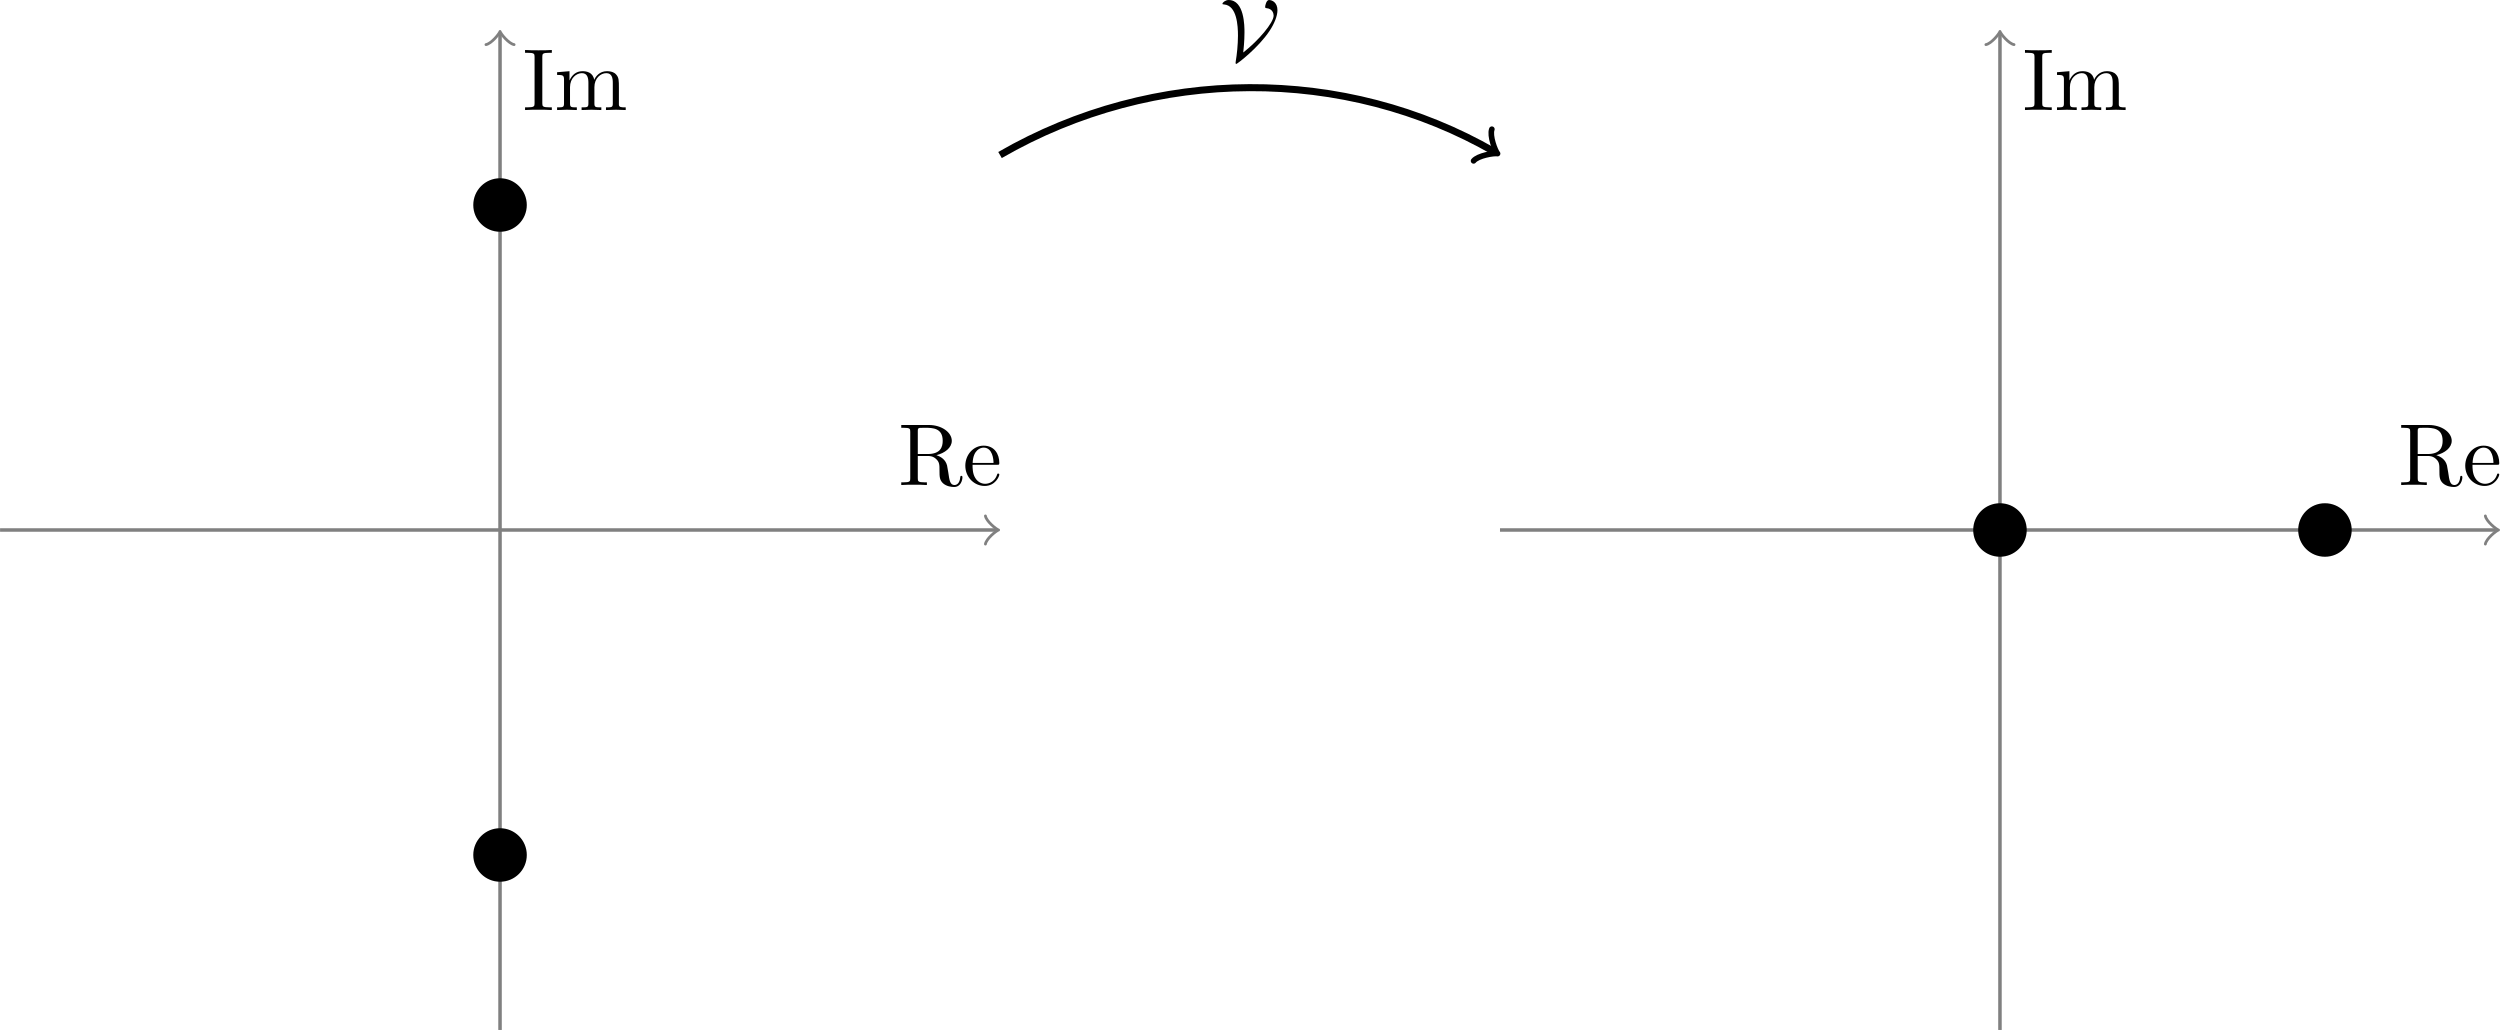
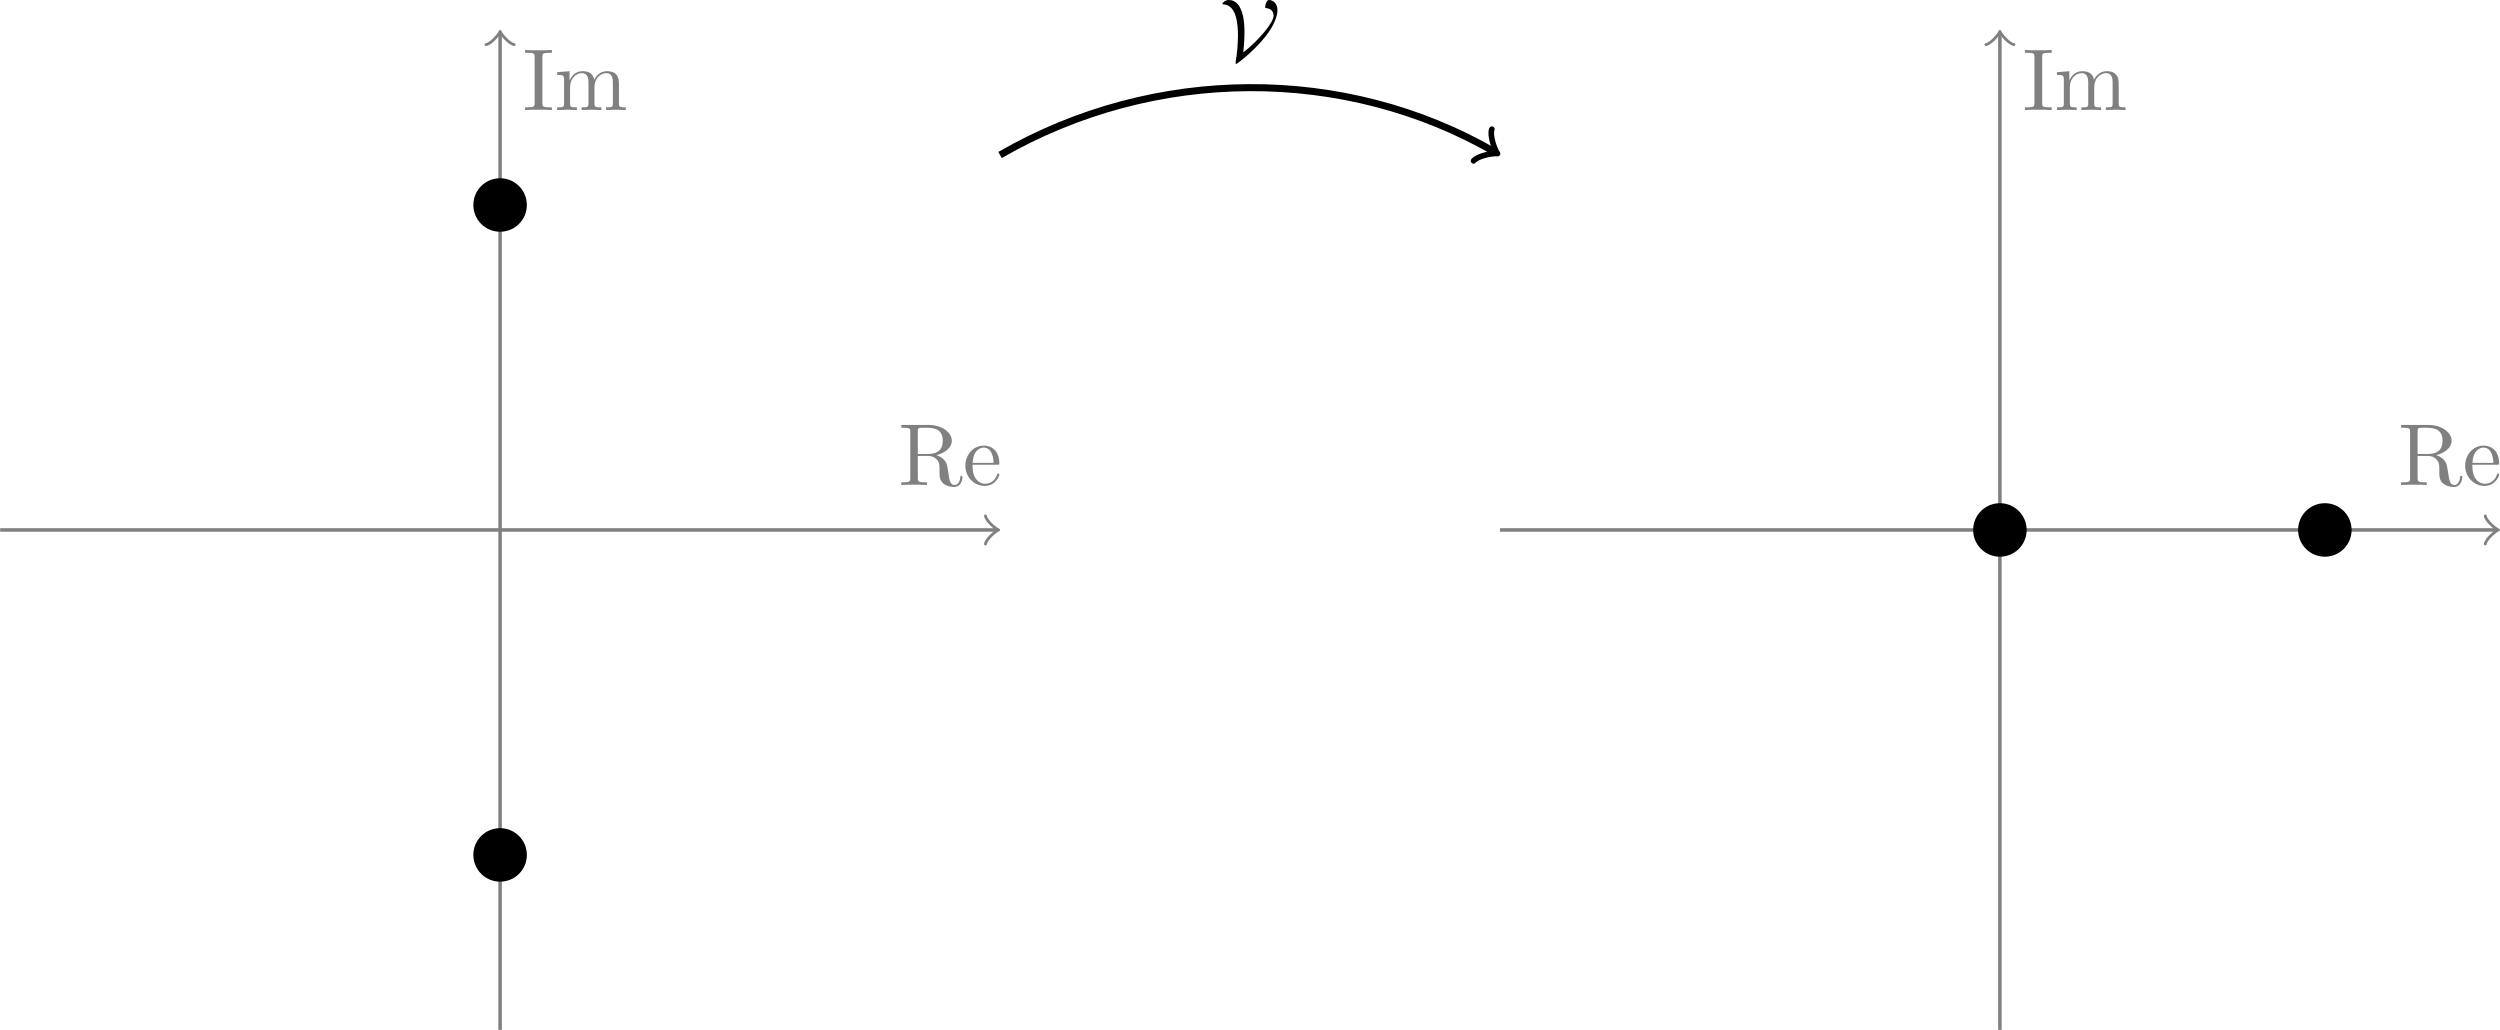
- <svg xmlns="http://www.w3.org/2000/svg" version="1.1" id="svg1" width="7.874in" height="3.244in" viewBox="0 0 755.915 311.443">
+ <svg xmlns="http://www.w3.org/2000/svg" version="1.1" id="svg1" width="5.906in" height="2.433in" viewBox="0 0 566.936 233.583">
  <defs id="defs1" />
-   <g id="g1" transform="translate(188.7161,73.43507)">
-     <path id="path1" d="M -37.533,238.008 V -63.136" style="fill:none;stroke:#808080;stroke-width:1.063;stroke-linecap:butt;stroke-linejoin:miter;stroke-miterlimit:10;stroke-dasharray:none;stroke-opacity:1" />
-     <path id="path2" d="m -41.784,-59.948 c 1.594,-0.266 3.985,-3.188 4.251,-3.985 0.266,0.797 2.657,3.719 4.251,3.985" style="fill:none;stroke:#808080;stroke-width:0.85;stroke-linecap:round;stroke-linejoin:round;stroke-miterlimit:10;stroke-dasharray:none;stroke-opacity:1" />
-     <path id="path3" d="M -188.716,86.825 H 112.428" style="fill:none;stroke:#808080;stroke-width:1.063;stroke-linecap:butt;stroke-linejoin:miter;stroke-miterlimit:10;stroke-dasharray:none;stroke-opacity:1" />
-     <path id="path4" d="m 109.24,82.575 c 0.266,1.594 3.188,3.985 3.985,4.251 -0.797,0.266 -3.719,2.657 -3.985,4.251" style="fill:none;stroke:#808080;stroke-width:0.85;stroke-linecap:round;stroke-linejoin:round;stroke-miterlimit:10;stroke-dasharray:none;stroke-opacity:1" />
-     <path id="path5" d="m 88.79,63.854 v -6.875 c 0,-0.625 0,-0.938 0.594,-1.031 0.281,-0.031 1.031,-0.031 1.562,-0.031 2.406,0 5.375,0.094 5.375,3.938 0,1.844 -0.625,4 -4.562,4 z m 5.625,0.344 c 2.562,-0.625 4.656,-2.25 4.656,-4.344 0,-2.531 -3.031,-4.781 -6.938,-4.781 h -8.344 v 0.844 h 0.625 c 2.062,0 2.094,0.281 2.094,1.25 v 14 c 0,0.938 -0.031,1.25 -2.094,1.25 h -0.625 v 0.812 c 0.938,-0.094 2.844,-0.094 3.875,-0.094 1.031,0 2.906,0 3.875,0.094 v -0.812 h -0.625 c -2.062,0 -2.125,-0.312 -2.125,-1.25 v -6.719 h 3.062 c 0.438,0 1.531,0 2.469,0.906 1.031,0.938 1.031,1.75 1.031,3.531 0,1.75 0,2.812 1.062,3.812 1.094,0.969 2.562,1.125 3.344,1.125 2.094,0 2.531,-2.188 2.531,-2.938 0,-0.156 0,-0.438 -0.344,-0.438 -0.281,0 -0.281,0.219 -0.312,0.406 -0.156,1.906 -1.094,2.375 -1.75,2.375 -1.312,0 -1.531,-1.344 -1.875,-3.812 l -0.375,-2.125 c -0.469,-1.719 -1.75,-2.594 -3.219,-3.094 z m 10.961,2.344 c 0.156,-3.969 2.406,-4.625 3.312,-4.625 2.719,0 3,3.594 3,4.625 z m -0.031,0.562 h 7.438 c 0.562,0 0.656,0 0.656,-0.562 0,-2.625 -1.438,-5.219 -4.75,-5.219 -3.094,0 -5.531,2.75 -5.531,6.062 0,3.562 2.781,6.125 5.844,6.125 3.25,0 4.438,-2.938 4.438,-3.438 0,-0.281 -0.219,-0.312 -0.344,-0.312 -0.25,0 -0.312,0.156 -0.344,0.375 -0.938,2.719 -3.344,2.719 -3.594,2.719 -1.344,0 -2.406,-0.781 -3,-1.781 -0.812,-1.281 -0.812,-3.031 -0.812,-3.969 z m 0,0" style="fill:#000000;fill-opacity:1;fill-rule:nonzero;stroke:none;stroke-width:2.667" aria-label="Re" />
-     <path id="path6" d="m -24.749,-56.224 c 0,-0.969 0.094,-1.25 2.188,-1.25 h 0.688 v -0.844 c -0.938,0.094 -3.031,0.094 -4.031,0.094 -1.031,0 -3.125,0 -4.062,-0.094 v 0.844 h 0.688 c 2.094,0 2.188,0.281 2.188,1.25 v 14 c 0,0.938 -0.094,1.25 -2.188,1.25 h -0.688 v 0.812 c 0.938,-0.094 3.031,-0.094 4.031,-0.094 1.031,0 3.125,0 4.062,0.094 v -0.812 h -0.688 c -2.094,0 -2.188,-0.312 -2.188,-1.25 z m 6.562,6.938 v 7.094 c 0,1.219 -0.312,1.219 -2.094,1.219 v 0.812 c 0.938,-0.031 2.281,-0.094 3,-0.094 0.688,0 2.094,0.062 2.969,0.094 v -0.812 c -1.75,0 -2.062,0 -2.062,-1.219 v -4.875 c 0,-2.75 1.906,-4.25 3.594,-4.25 1.656,0 1.969,1.438 1.969,2.938 v 6.187 c 0,1.219 -0.312,1.219 -2.062,1.219 v 0.812 c 0.906,-0.031 2.281,-0.094 3,-0.094 0.687,0 2.062,0.062 2.969,0.094 v -0.812 c -1.781,0 -2.094,0 -2.094,-1.219 v -4.875 c 0,-2.75 1.906,-4.25 3.594,-4.25 1.687,0 1.969,1.438 1.969,2.938 v 6.187 c 0,1.219 -0.281,1.219 -2.063,1.219 v 0.812 c 0.937,-0.031 2.281,-0.094 3,-0.094 0.688,0 2.063,0.062 2.969,0.094 v -0.812 c -1.375,0 -2.031,0 -2.063,-0.812 v -5.062 c 0,-2.281 0,-3.125 -0.844,-4.062 -0.344,-0.469 -1.25,-1 -2.781,-1 -2.219,0 -3.406,1.594 -3.844,2.625 -0.375,-2.312 -2.344,-2.625 -3.531,-2.625 -1.938,0 -3.188,1.156 -3.938,2.812 v -2.812 l -3.75,0.312 v 0.812 c 1.875,0 2.094,0.187 2.094,1.5 z m 0,0" style="fill:#000000;fill-opacity:1;fill-rule:nonzero;stroke:none;stroke-width:2.667" aria-label="Im" />
-     <path id="path7" d="M 416.016,238.008 V -63.136" style="fill:none;stroke:#808080;stroke-width:1.063;stroke-linecap:butt;stroke-linejoin:miter;stroke-miterlimit:10;stroke-dasharray:none;stroke-opacity:1" />
-     <path id="path8" d="m 411.765,-59.948 c 1.594,-0.266 3.985,-3.188 4.251,-3.985 0.266,0.797 2.657,3.719 4.251,3.985" style="fill:none;stroke:#808080;stroke-width:0.85;stroke-linecap:round;stroke-linejoin:round;stroke-miterlimit:10;stroke-dasharray:none;stroke-opacity:1" />
-     <path id="path9" d="M 264.833,86.825 H 565.977" style="fill:none;stroke:#808080;stroke-width:1.063;stroke-linecap:butt;stroke-linejoin:miter;stroke-miterlimit:10;stroke-dasharray:none;stroke-opacity:1" />
-     <path id="path10" d="m 562.789,82.575 c 0.266,1.594 3.188,3.985 3.985,4.251 -0.797,0.266 -3.719,2.657 -3.985,4.251" style="fill:none;stroke:#808080;stroke-width:0.85;stroke-linecap:round;stroke-linejoin:round;stroke-miterlimit:10;stroke-dasharray:none;stroke-opacity:1" />
-     <path id="path11" d="m 542.337,63.854 v -6.875 c 0,-0.625 0,-0.938 0.594,-1.031 0.281,-0.031 1.031,-0.031 1.562,-0.031 2.406,0 5.375,0.094 5.375,3.938 0,1.844 -0.625,4 -4.562,4 z m 5.625,0.344 c 2.562,-0.625 4.656,-2.25 4.656,-4.344 0,-2.531 -3.031,-4.781 -6.938,-4.781 h -8.344 v 0.844 h 0.625 c 2.062,0 2.094,0.281 2.094,1.25 v 14 c 0,0.938 -0.031,1.25 -2.094,1.25 h -0.625 v 0.812 c 0.938,-0.094 2.844,-0.094 3.875,-0.094 1.031,0 2.906,0 3.875,0.094 v -0.812 h -0.625 c -2.062,0 -2.125,-0.312 -2.125,-1.25 v -6.719 h 3.062 c 0.438,0 1.531,0 2.469,0.906 1.031,0.938 1.031,1.75 1.031,3.531 0,1.75 0,2.812 1.062,3.812 1.094,0.969 2.562,1.125 3.344,1.125 2.094,0 2.531,-2.188 2.531,-2.938 0,-0.156 0,-0.438 -0.344,-0.438 -0.281,0 -0.281,0.219 -0.312,0.406 -0.156,1.906 -1.094,2.375 -1.75,2.375 -1.312,0 -1.531,-1.344 -1.875,-3.812 l -0.375,-2.125 c -0.469,-1.719 -1.75,-2.594 -3.219,-3.094 z m 10.961,2.344 c 0.156,-3.969 2.406,-4.625 3.312,-4.625 2.719,0 3,3.594 3,4.625 z m -0.031,0.562 h 7.438 c 0.562,0 0.656,0 0.656,-0.562 0,-2.625 -1.438,-5.219 -4.75,-5.219 -3.094,0 -5.531,2.75 -5.531,6.062 0,3.562 2.781,6.125 5.844,6.125 3.25,0 4.438,-2.938 4.438,-3.438 0,-0.281 -0.219,-0.312 -0.344,-0.312 -0.25,0 -0.312,0.156 -0.344,0.375 -0.937,2.719 -3.344,2.719 -3.594,2.719 -1.344,0 -2.406,-0.781 -3,-1.781 -0.812,-1.281 -0.812,-3.031 -0.812,-3.969 z m 0,0" style="fill:#000000;fill-opacity:1;fill-rule:nonzero;stroke:none;stroke-width:2.667" aria-label="Re" />
-     <path id="path12" d="m 428.798,-56.224 c 0,-0.969 0.094,-1.25 2.188,-1.25 h 0.688 v -0.844 c -0.938,0.094 -3.031,0.094 -4.031,0.094 -1.031,0 -3.125,0 -4.062,-0.094 v 0.844 h 0.688 c 2.094,0 2.188,0.281 2.188,1.25 v 14 c 0,0.938 -0.094,1.25 -2.188,1.25 h -0.688 v 0.812 c 0.938,-0.094 3.031,-0.094 4.031,-0.094 1.031,0 3.125,0 4.062,0.094 v -0.812 h -0.688 c -2.094,0 -2.188,-0.312 -2.188,-1.25 z m 6.555,6.938 v 7.094 c 0,1.219 -0.312,1.219 -2.094,1.219 v 0.812 c 0.938,-0.031 2.281,-0.094 3,-0.094 0.688,0 2.094,0.062 2.969,0.094 v -0.812 c -1.75,0 -2.062,0 -2.062,-1.219 v -4.875 c 0,-2.75 1.906,-4.25 3.594,-4.25 1.656,0 1.969,1.438 1.969,2.938 v 6.187 c 0,1.219 -0.312,1.219 -2.062,1.219 v 0.812 c 0.906,-0.031 2.281,-0.094 3,-0.094 0.688,0 2.062,0.062 2.969,0.094 v -0.812 c -1.781,0 -2.094,0 -2.094,-1.219 v -4.875 c 0,-2.75 1.906,-4.25 3.594,-4.25 1.688,0 1.969,1.438 1.969,2.938 v 6.187 c 0,1.219 -0.281,1.219 -2.062,1.219 v 0.812 c 0.938,-0.031 2.281,-0.094 3,-0.094 0.688,0 2.062,0.062 2.969,0.094 v -0.812 c -1.375,0 -2.031,0 -2.062,-0.812 v -5.062 c 0,-2.281 0,-3.125 -0.844,-4.062 -0.344,-0.469 -1.25,-1 -2.781,-1 -2.219,0 -3.406,1.594 -3.844,2.625 -0.375,-2.312 -2.344,-2.625 -3.531,-2.625 -1.938,0 -3.188,1.156 -3.938,2.812 v -2.812 l -3.75,0.312 v 0.812 c 1.875,0 2.094,0.187 2.094,1.5 z m 0,0" style="fill:#000000;fill-opacity:1;fill-rule:nonzero;stroke:none;stroke-width:2.667" aria-label="Im" />
-     <path id="path13" d="m 113.65,-26.562 c 46.769,-27.002 104.413,-27.002 149.549,-0.943" style="fill:none;stroke:#000000;stroke-width:2.125;stroke-linecap:butt;stroke-linejoin:miter;stroke-miterlimit:10;stroke-dasharray:none;stroke-opacity:1" />
-     <path id="path14" d="m 262.373,-34.363 c -0.737,1.967 0.999,6.559 1.724,7.376 -1.07,-0.219 -5.914,0.573 -7.249,2.195" style="fill:none;stroke:#000000;stroke-width:1.7;stroke-linecap:round;stroke-linejoin:round;stroke-miterlimit:10;stroke-dasharray:none;stroke-opacity:1" />
-     <path id="path15" d="m 187.196,-57.56 c 0.375,-3.281 0.375,-5.656 0.375,-6.062 0,-1.875 0,-9.812 -4.812,-9.812 -0.906,0 -1.844,0.75 -1.844,1.125 0,0.187 0.125,0.187 0.5,0.219 3.875,0.344 4.188,6.438 4.188,9.438 0,2.688 -0.344,5.875 -0.656,7.656 -0.062,0.312 -0.062,0.344 -0.062,0.469 0,0.125 0,0.438 0.188,0.438 0.312,0 6.719,-4.906 10.094,-10.031 1.375,-2.062 2.375,-4.438 2.375,-6.219 0,-2.25 -1.5,-3.094 -2.562,-3.094 -0.781,0 -1.156,1.688 -1.156,2.031 0,0.406 0.125,0.406 0.438,0.438 1.781,0.187 2.125,1.594 2.125,2.25 0,2.156 -4.625,7.594 -9.188,11.156 z m 0,0" style="fill:#000000;fill-opacity:1;fill-rule:nonzero;stroke:none;stroke-width:2.667" aria-label="V" />
-     <path id="path16" d="m -29.973,-11.444 c 0,-4.175 -3.385,-7.56 -7.56,-7.56 -4.175,0 -7.56,3.385 -7.56,7.56 0,4.175 3.385,7.56 7.56,7.56 4.175,0 7.56,-3.385 7.56,-7.56 z" style="fill:#000000;fill-opacity:1;fill-rule:nonzero;stroke:#000000;stroke-width:1.063;stroke-linecap:butt;stroke-linejoin:miter;stroke-miterlimit:10;stroke-dasharray:none;stroke-opacity:1" />
-     <path id="path17" d="m -29.973,185.094 c 0,-4.175 -3.385,-7.56 -7.56,-7.56 -4.175,0 -7.56,3.385 -7.56,7.56 0,4.175 3.385,7.56 7.56,7.56 4.175,0 7.56,-3.385 7.56,-7.56 z" style="fill:#000000;fill-opacity:1;fill-rule:nonzero;stroke:#000000;stroke-width:1.063;stroke-linecap:butt;stroke-linejoin:miter;stroke-miterlimit:10;stroke-dasharray:none;stroke-opacity:1" />
-     <path id="path18" d="m 423.575,86.825 c 0,-4.175 -3.385,-7.56 -7.56,-7.56 -4.175,0 -7.56,3.385 -7.56,7.56 0,4.175 3.385,7.56 7.56,7.56 4.175,0 7.56,-3.385 7.56,-7.56 z" style="fill:#000000;fill-opacity:1;fill-rule:nonzero;stroke:#000000;stroke-width:1.063;stroke-linecap:butt;stroke-linejoin:miter;stroke-miterlimit:10;stroke-dasharray:none;stroke-opacity:1" />
-     <path id="path19" d="m 521.845,86.825 c 0,-4.175 -3.385,-7.56 -7.56,-7.56 -4.175,0 -7.56,3.385 -7.56,7.56 0,4.175 3.385,7.56 7.56,7.56 4.175,0 7.56,-3.385 7.56,-7.56 z" style="fill:#000000;fill-opacity:1;fill-rule:nonzero;stroke:#000000;stroke-width:1.063;stroke-linecap:butt;stroke-linejoin:miter;stroke-miterlimit:10;stroke-dasharray:none;stroke-opacity:1" />
+   <g id="g1" transform="translate(94.22672,34.50465)">
+     <path id="path1" d="M 19.161,199.078 V -26.78" style="fill:none;stroke:#808080;stroke-width:0.797;stroke-linecap:butt;stroke-linejoin:miter;stroke-miterlimit:10;stroke-dasharray:none;stroke-opacity:1" />
+     <path id="path2" d="m 15.972,-24.389 c 1.196,-0.199 2.989,-2.391 3.188,-2.989 0.199,0.598 1.993,2.789 3.188,2.989" style="fill:none;stroke:#808080;stroke-width:0.638;stroke-linecap:round;stroke-linejoin:round;stroke-miterlimit:10;stroke-dasharray:none;stroke-opacity:1" />
+     <path id="path3" d="M -94.227,85.691 H 131.631" style="fill:none;stroke:#808080;stroke-width:0.797;stroke-linecap:butt;stroke-linejoin:miter;stroke-miterlimit:10;stroke-dasharray:none;stroke-opacity:1" />
+     <path id="path4" d="m 129.24,82.503 c 0.199,1.196 2.391,2.989 2.989,3.188 -0.598,0.199 -2.789,1.993 -2.989,3.188" style="fill:none;stroke:#808080;stroke-width:0.638;stroke-linecap:round;stroke-linejoin:round;stroke-miterlimit:10;stroke-dasharray:none;stroke-opacity:1" />
+     <path id="path5" d="m 113.903,68.462 v -5.156 c 0,-0.469 0,-0.703 0.445,-0.773 0.211,-0.023 0.773,-0.023 1.172,-0.023 1.805,0 4.031,0.07 4.031,2.953 0,1.383 -0.469,3 -3.422,3 z m 4.219,0.258 c 1.922,-0.469 3.492,-1.688 3.492,-3.258 0,-1.898 -2.273,-3.586 -5.203,-3.586 h -6.258 v 0.633 h 0.469 c 1.547,0 1.57,0.211 1.57,0.938 v 10.5 c 0,0.703 -0.023,0.938 -1.57,0.938 h -0.469 v 0.609 c 0.703,-0.07 2.133,-0.07 2.906,-0.07 0.773,0 2.18,0 2.906,0.07 v -0.609 h -0.469 c -1.547,0 -1.594,-0.234 -1.594,-0.938 v -5.039 h 2.297 c 0.328,0 1.148,0 1.852,0.68 0.773,0.703 0.773,1.312 0.773,2.648 0,1.312 0,2.109 0.797,2.859 0.82,0.727 1.922,0.844 2.508,0.844 1.57,0 1.898,-1.641 1.898,-2.203 0,-0.117 0,-0.328 -0.258,-0.328 -0.211,0 -0.211,0.164 -0.234,0.305 -0.117,1.43 -0.82,1.781 -1.312,1.781 -0.984,0 -1.148,-1.008 -1.406,-2.859 l -0.281,-1.594 c -0.352,-1.289 -1.312,-1.945 -2.414,-2.32 z m 8.221,1.758 c 0.117,-2.977 1.805,-3.469 2.484,-3.469 2.039,0 2.25,2.695 2.25,3.469 z m -0.023,0.422 h 5.578 c 0.422,0 0.492,0 0.492,-0.422 0,-1.969 -1.078,-3.914 -3.562,-3.914 -2.32,0 -4.148,2.062 -4.148,4.547 0,2.672 2.086,4.594 4.383,4.594 2.438,0 3.328,-2.203 3.328,-2.578 0,-0.211 -0.164,-0.234 -0.258,-0.234 -0.188,0 -0.234,0.117 -0.258,0.281 -0.703,2.039 -2.508,2.039 -2.695,2.039 -1.008,0 -1.805,-0.586 -2.25,-1.336 -0.609,-0.961 -0.609,-2.273 -0.609,-2.977 z m 0,0" style="fill:#808080;fill-opacity:1;fill-rule:nonzero;stroke:none;stroke-width:2" aria-label="Re" />
+     <path id="path6" d="m 28.748,-21.596 c 0,-0.727 0.07,-0.938 1.641,-0.938 h 0.516 v -0.633 c -0.703,0.07 -2.273,0.07 -3.023,0.07 -0.773,0 -2.344,0 -3.047,-0.07 v 0.633 h 0.516 c 1.57,0 1.641,0.211 1.641,0.938 v 10.5 c 0,0.703 -0.07,0.938 -1.641,0.938 h -0.516 v 0.609 c 0.703,-0.07 2.273,-0.07 3.023,-0.07 0.773,0 2.344,0 3.047,0.07 v -0.609 h -0.516 c -1.57,0 -1.641,-0.234 -1.641,-0.938 z m 4.922,5.203 v 5.32 c 0,0.914 -0.234,0.914 -1.57,0.914 v 0.609 c 0.703,-0.023 1.711,-0.07 2.25,-0.07 0.516,0 1.57,0.047 2.227,0.07 v -0.609 c -1.312,0 -1.547,0 -1.547,-0.914 v -3.656 c 0,-2.062 1.43,-3.188 2.695,-3.188 1.242,0 1.477,1.078 1.477,2.203 v 4.641 c 0,0.914 -0.234,0.914 -1.547,0.914 v 0.609 c 0.68,-0.023 1.711,-0.07 2.25,-0.07 0.516,0 1.547,0.047 2.227,0.07 v -0.609 c -1.336,0 -1.57,0 -1.57,-0.914 v -3.656 c 0,-2.062 1.43,-3.188 2.695,-3.188 1.266,0 1.477,1.078 1.477,2.203 v 4.641 c 0,0.914 -0.211,0.914 -1.547,0.914 v 0.609 c 0.703,-0.023 1.711,-0.07 2.25,-0.07 0.516,0 1.547,0.047 2.227,0.07 v -0.609 c -1.031,0 -1.523,0 -1.547,-0.609 v -3.797 c 0,-1.711 0,-2.344 -0.633,-3.047 -0.258,-0.352 -0.938,-0.75 -2.086,-0.75 -1.664,0 -2.555,1.195 -2.883,1.969 -0.281,-1.734 -1.758,-1.969 -2.648,-1.969 -1.453,0 -2.391,0.867 -2.953,2.109 v -2.109 l -2.812,0.234 v 0.609 c 1.406,0 1.57,0.141 1.57,1.125 z m 0,0" style="fill:#808080;fill-opacity:1;fill-rule:nonzero;stroke:none;stroke-width:2" aria-label="Im" />
+     <path id="path7" d="M 359.322,199.078 V -26.78" style="fill:none;stroke:#808080;stroke-width:0.797;stroke-linecap:butt;stroke-linejoin:miter;stroke-miterlimit:10;stroke-dasharray:none;stroke-opacity:1" />
+     <path id="path8" d="m 356.134,-24.389 c 1.196,-0.199 2.989,-2.391 3.188,-2.989 0.199,0.598 1.993,2.789 3.188,2.989" style="fill:none;stroke:#808080;stroke-width:0.638;stroke-linecap:round;stroke-linejoin:round;stroke-miterlimit:10;stroke-dasharray:none;stroke-opacity:1" />
+     <path id="path9" d="M 245.935,85.691 H 471.793" style="fill:none;stroke:#808080;stroke-width:0.797;stroke-linecap:butt;stroke-linejoin:miter;stroke-miterlimit:10;stroke-dasharray:none;stroke-opacity:1" />
+     <path id="path10" d="m 469.402,82.503 c 0.199,1.196 2.391,2.989 2.989,3.188 -0.598,0.199 -2.789,1.993 -2.989,3.188" style="fill:none;stroke:#808080;stroke-width:0.638;stroke-linecap:round;stroke-linejoin:round;stroke-miterlimit:10;stroke-dasharray:none;stroke-opacity:1" />
+     <path id="path11" d="m 454.063,68.462 v -5.156 c 0,-0.469 0,-0.703 0.445,-0.773 0.211,-0.023 0.773,-0.023 1.172,-0.023 1.805,0 4.031,0.07 4.031,2.953 0,1.383 -0.469,3 -3.422,3 z m 4.219,0.258 c 1.922,-0.469 3.492,-1.688 3.492,-3.258 0,-1.898 -2.273,-3.586 -5.203,-3.586 h -6.258 v 0.633 h 0.469 c 1.547,0 1.57,0.211 1.57,0.938 v 10.5 c 0,0.703 -0.023,0.938 -1.57,0.938 h -0.469 v 0.609 c 0.703,-0.07 2.133,-0.07 2.906,-0.07 0.773,0 2.18,0 2.906,0.07 v -0.609 h -0.469 c -1.547,0 -1.594,-0.234 -1.594,-0.938 v -5.039 h 2.297 c 0.328,0 1.148,0 1.852,0.68 0.773,0.703 0.773,1.312 0.773,2.648 0,1.312 0,2.109 0.797,2.859 0.82,0.727 1.922,0.844 2.508,0.844 1.57,0 1.898,-1.641 1.898,-2.203 0,-0.117 0,-0.328 -0.258,-0.328 -0.211,0 -0.211,0.164 -0.234,0.305 -0.117,1.43 -0.82,1.781 -1.312,1.781 -0.984,0 -1.148,-1.008 -1.406,-2.859 l -0.281,-1.594 c -0.352,-1.289 -1.312,-1.945 -2.414,-2.32 z m 8.221,1.758 c 0.117,-2.977 1.805,-3.469 2.484,-3.469 2.039,0 2.25,2.695 2.25,3.469 z m -0.023,0.422 h 5.578 c 0.422,0 0.492,0 0.492,-0.422 0,-1.969 -1.078,-3.914 -3.562,-3.914 -2.32,0 -4.148,2.062 -4.148,4.547 0,2.672 2.086,4.594 4.383,4.594 2.438,0 3.328,-2.203 3.328,-2.578 0,-0.211 -0.164,-0.234 -0.258,-0.234 -0.188,0 -0.234,0.117 -0.258,0.281 -0.703,2.039 -2.508,2.039 -2.695,2.039 -1.008,0 -1.805,-0.586 -2.25,-1.336 -0.609,-0.961 -0.609,-2.273 -0.609,-2.977 z m 0,0" style="fill:#808080;fill-opacity:1;fill-rule:nonzero;stroke:none;stroke-width:2" aria-label="Re" />
+     <path id="path12" d="m 368.909,-21.596 c 0,-0.727 0.07,-0.938 1.641,-0.938 h 0.516 v -0.633 c -0.703,0.07 -2.273,0.07 -3.023,0.07 -0.773,0 -2.344,0 -3.047,-0.07 v 0.633 h 0.516 c 1.57,0 1.641,0.211 1.641,0.938 v 10.5 c 0,0.703 -0.07,0.938 -1.641,0.938 h -0.516 v 0.609 c 0.703,-0.07 2.273,-0.07 3.023,-0.07 0.773,0 2.344,0 3.047,0.07 v -0.609 h -0.516 c -1.57,0 -1.641,-0.234 -1.641,-0.938 z m 4.916,5.203 v 5.32 c 0,0.914 -0.234,0.914 -1.57,0.914 v 0.609 c 0.703,-0.023 1.711,-0.07 2.25,-0.07 0.516,0 1.57,0.047 2.227,0.07 v -0.609 c -1.312,0 -1.547,0 -1.547,-0.914 v -3.656 c 0,-2.062 1.43,-3.188 2.695,-3.188 1.242,0 1.477,1.078 1.477,2.203 v 4.641 c 0,0.914 -0.234,0.914 -1.547,0.914 v 0.609 c 0.68,-0.023 1.711,-0.07 2.25,-0.07 0.516,0 1.547,0.047 2.227,0.07 v -0.609 c -1.336,0 -1.57,0 -1.57,-0.914 v -3.656 c 0,-2.062 1.43,-3.188 2.695,-3.188 1.266,0 1.477,1.078 1.477,2.203 v 4.641 c 0,0.914 -0.211,0.914 -1.547,0.914 v 0.609 c 0.703,-0.023 1.711,-0.07 2.25,-0.07 0.516,0 1.547,0.047 2.227,0.07 v -0.609 c -1.031,0 -1.523,0 -1.547,-0.609 v -3.797 c 0,-1.711 0,-2.344 -0.633,-3.047 -0.258,-0.352 -0.938,-0.75 -2.086,-0.75 -1.664,0 -2.555,1.195 -2.883,1.969 -0.281,-1.734 -1.758,-1.969 -2.648,-1.969 -1.453,0 -2.391,0.867 -2.953,2.109 v -2.109 l -2.812,0.234 v 0.609 c 1.406,0 1.57,0.141 1.57,1.125 z m 0,0" style="fill:#808080;fill-opacity:1;fill-rule:nonzero;stroke:none;stroke-width:2" aria-label="Im" />
+     <path id="path13" d="M 132.548,0.65 C 167.625,-19.601 210.858,-19.601 244.71,-0.057" style="fill:none;stroke:#000000;stroke-width:1.594;stroke-linecap:butt;stroke-linejoin:miter;stroke-miterlimit:10;stroke-dasharray:none;stroke-opacity:1" />
+     <path id="path14" d="m 244.09,-5.2 c -0.553,1.475 0.749,4.919 1.293,5.532 -0.802,-0.164 -4.435,0.43 -5.437,1.646" style="fill:none;stroke:#000000;stroke-width:1.275;stroke-linecap:round;stroke-linejoin:round;stroke-miterlimit:10;stroke-dasharray:none;stroke-opacity:1" />
+     <path id="path15" d="m 187.707,-22.598 c 0.281,-2.461 0.281,-4.242 0.281,-4.547 0,-1.406 0,-7.359 -3.609,-7.359 -0.68,0 -1.383,0.562 -1.383,0.844 0,0.141 0.094,0.141 0.375,0.164 2.906,0.258 3.141,4.828 3.141,7.078 0,2.016 -0.258,4.406 -0.492,5.742 -0.047,0.234 -0.047,0.258 -0.047,0.352 0,0.094 0,0.328 0.141,0.328 0.234,0 5.039,-3.68 7.57,-7.523 1.031,-1.547 1.781,-3.328 1.781,-4.664 0,-1.688 -1.125,-2.32 -1.922,-2.32 -0.586,0 -0.867,1.266 -0.867,1.523 0,0.305 0.094,0.305 0.328,0.328 1.336,0.141 1.594,1.195 1.594,1.688 0,1.617 -3.469,5.695 -6.891,8.367 z m 0,0" style="fill:#000000;fill-opacity:1;fill-rule:nonzero;stroke:none;stroke-width:2" aria-label="V" />
+     <path id="path16" d="m 24.83,11.989 c 0,-3.131 -2.538,-5.67 -5.67,-5.67 -3.131,0 -5.67,2.538 -5.67,5.67 0,3.131 2.538,5.67 5.67,5.67 3.131,0 5.67,-2.538 5.67,-5.67 z" style="fill:#000000;fill-opacity:1;fill-rule:nonzero;stroke:#000000;stroke-width:0.797;stroke-linecap:butt;stroke-linejoin:miter;stroke-miterlimit:10;stroke-dasharray:none;stroke-opacity:1" />
+     <path id="path17" d="m 24.83,159.393 c 0,-3.131 -2.538,-5.67 -5.67,-5.67 -3.131,0 -5.67,2.538 -5.67,5.67 0,3.131 2.538,5.67 5.67,5.67 3.131,0 5.67,-2.538 5.67,-5.67 z" style="fill:#000000;fill-opacity:1;fill-rule:nonzero;stroke:#000000;stroke-width:0.797;stroke-linecap:butt;stroke-linejoin:miter;stroke-miterlimit:10;stroke-dasharray:none;stroke-opacity:1" />
+     <path id="path18" d="m 364.992,85.691 c 0,-3.131 -2.538,-5.67 -5.67,-5.67 -3.131,0 -5.67,2.538 -5.67,5.67 0,3.131 2.538,5.67 5.67,5.67 3.131,0 5.67,-2.538 5.67,-5.67 z" style="fill:#000000;fill-opacity:1;fill-rule:nonzero;stroke:#000000;stroke-width:0.797;stroke-linecap:butt;stroke-linejoin:miter;stroke-miterlimit:10;stroke-dasharray:none;stroke-opacity:1" />
+     <path id="path19" d="m 438.694,85.691 c 0,-3.131 -2.538,-5.67 -5.67,-5.67 -3.131,0 -5.67,2.538 -5.67,5.67 0,3.131 2.538,5.67 5.67,5.67 3.131,0 5.67,-2.538 5.67,-5.67 z" style="fill:#000000;fill-opacity:1;fill-rule:nonzero;stroke:#000000;stroke-width:0.797;stroke-linecap:butt;stroke-linejoin:miter;stroke-miterlimit:10;stroke-dasharray:none;stroke-opacity:1" />
  </g>
</svg>
